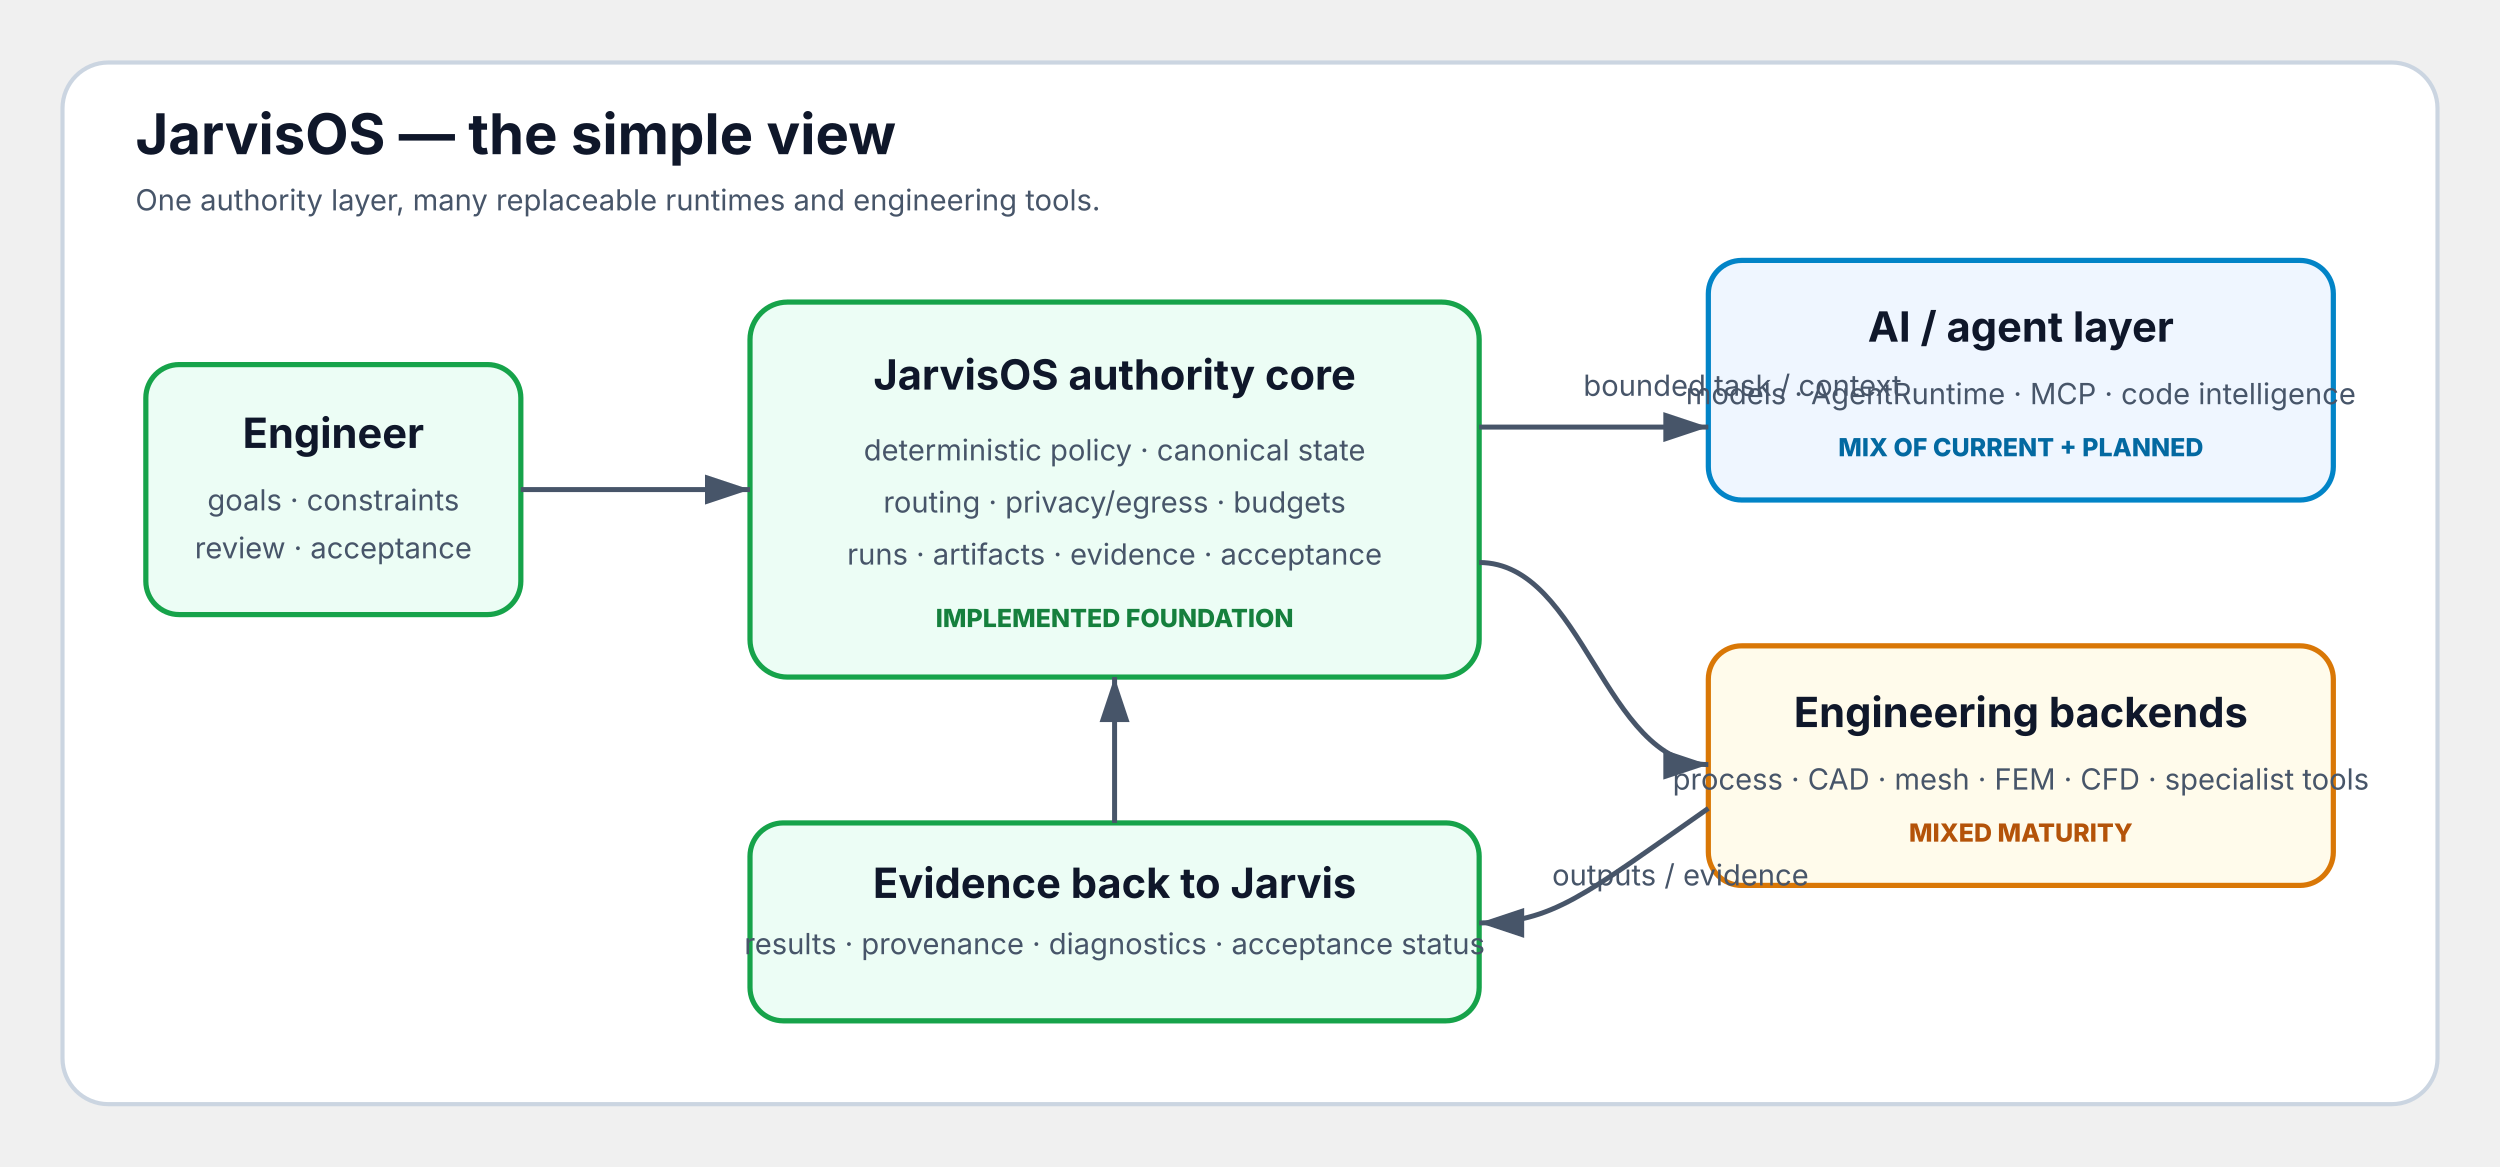
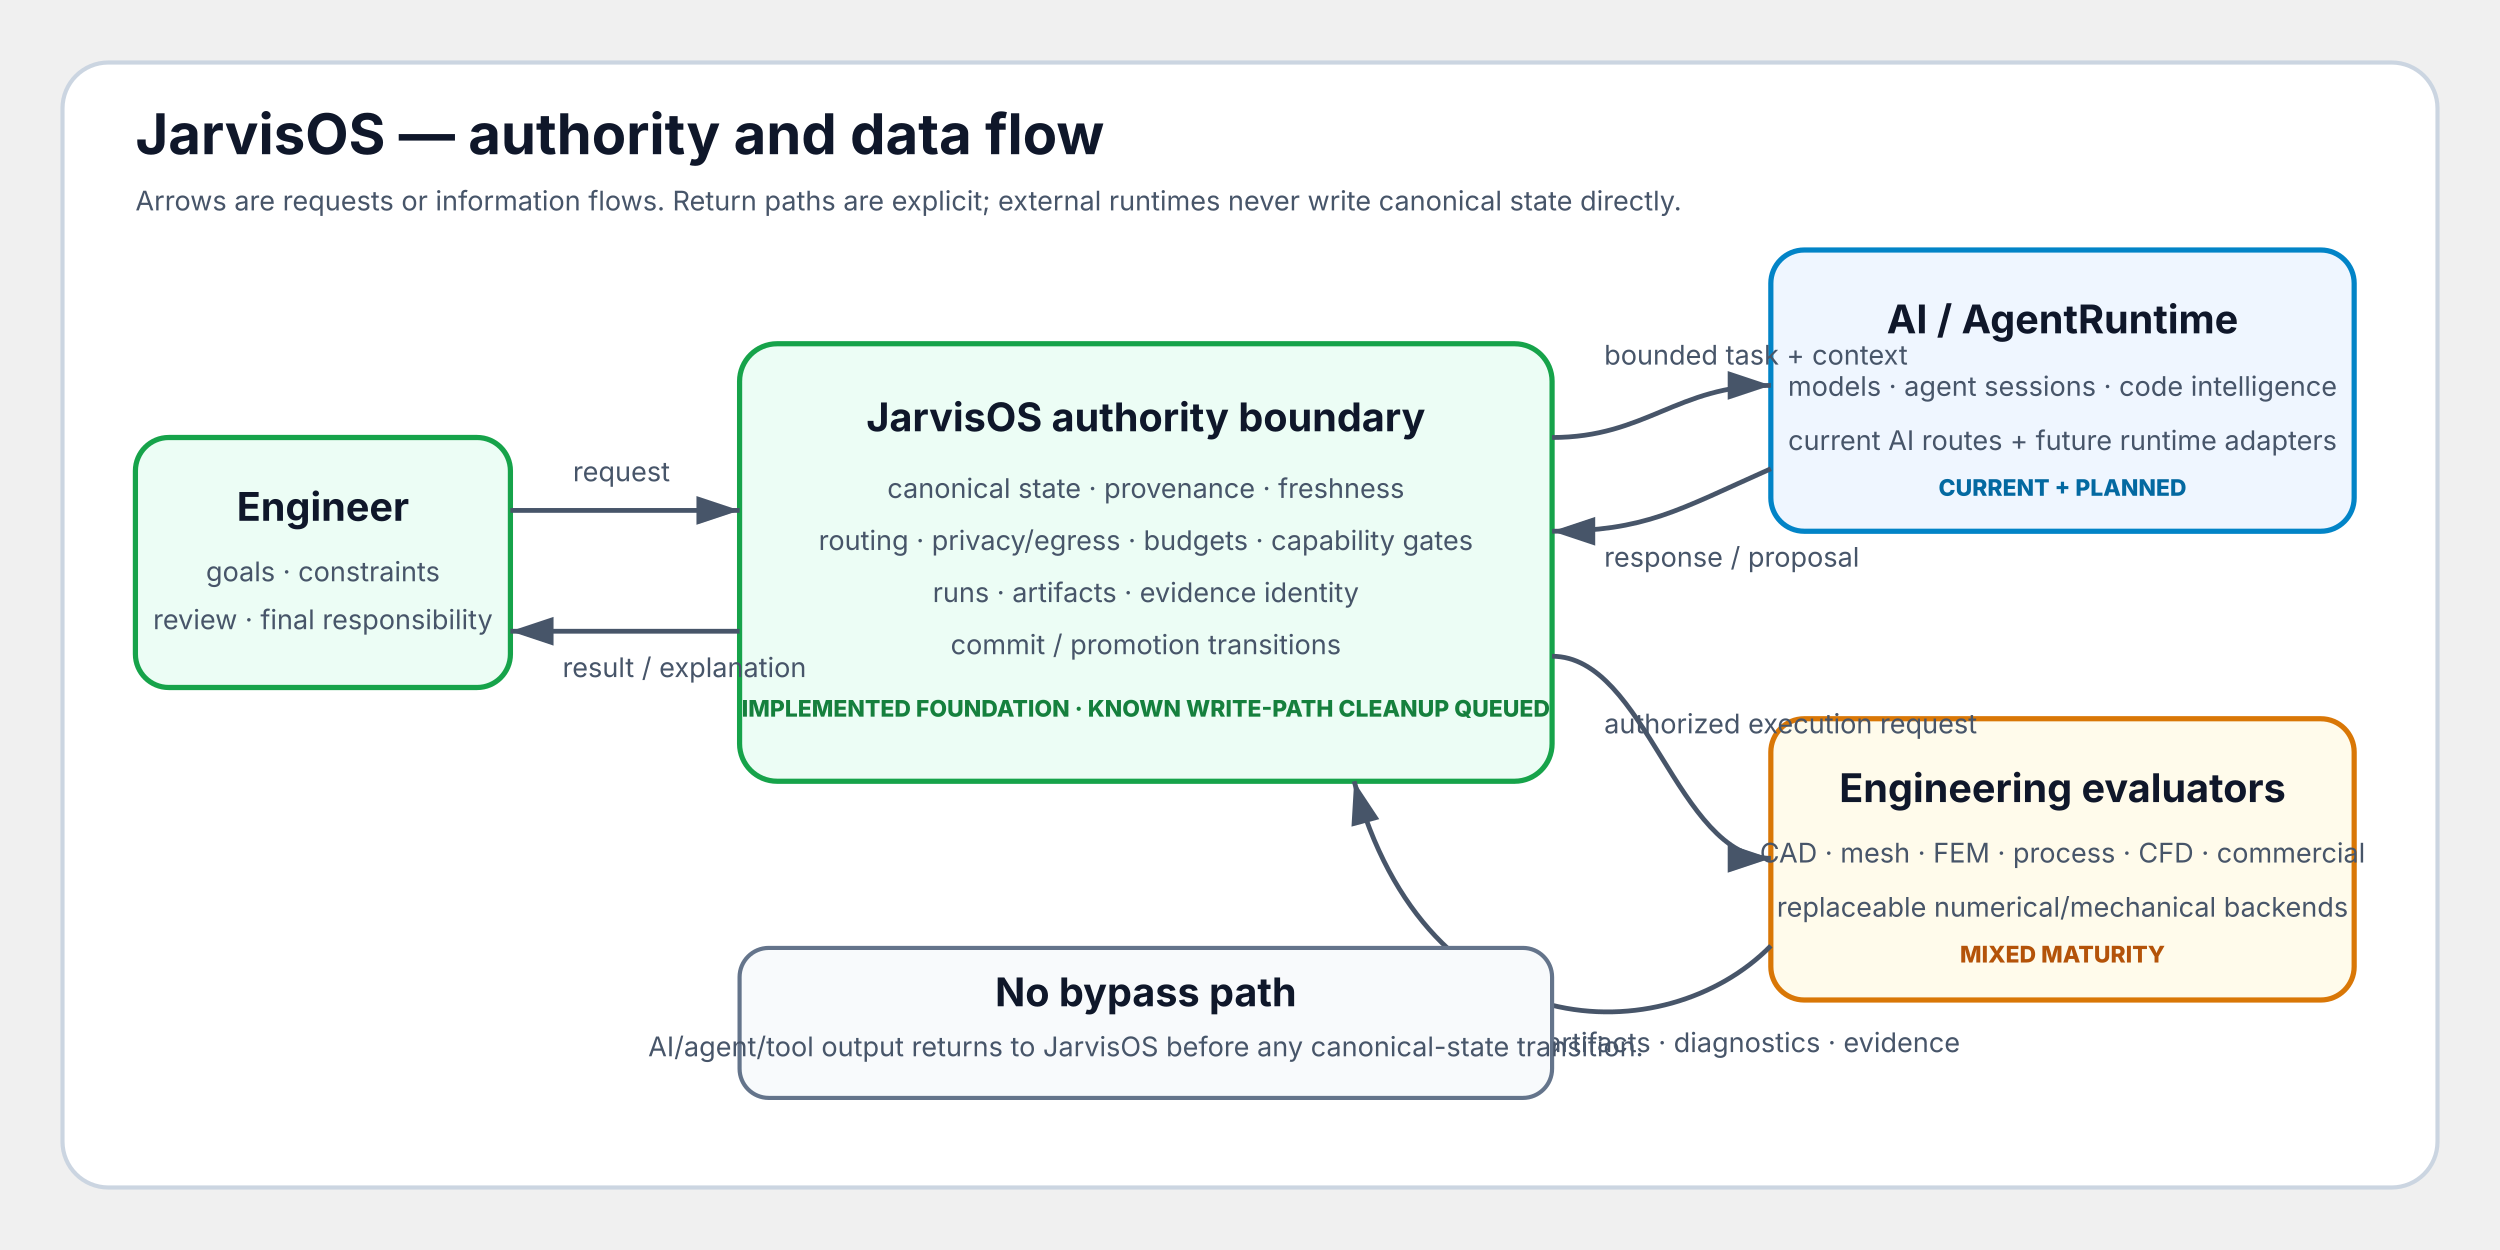
- <svg xmlns="http://www.w3.org/2000/svg" width="1200" height="560" viewBox="0 0 1200 560" role="img" aria-labelledby="title desc">
+ <svg xmlns="http://www.w3.org/2000/svg" width="1200" height="600" viewBox="0 0 1200 600" role="img" aria-labelledby="title desc">
  <defs>
    <marker id="arrow" markerWidth="10" markerHeight="10" refX="9" refY="3" orient="auto">
      <path d="M0,0 L0,6 L9,3 z" fill="#475569" />
    </marker>
-     <style>
-       .frame{fill:#fff;stroke:#cbd5e1;stroke-width:2}.implemented{fill:#ecfdf5;stroke:#16a34a;stroke-width:2.5}.partial{fill:#fffbeb;stroke:#d97706;stroke-width:2.5}.planned{fill:#eff6ff;stroke:#0284c7;stroke-width:2.5}.optional{fill:#f8fafc;stroke:#64748b;stroke-width:2}.title{font-family:system-ui,-apple-system,"Segoe UI",sans-serif;fill:#0f172a;font-size:27px;font-weight:750}.boxTitle{font-family:system-ui,-apple-system,"Segoe UI",sans-serif;fill:#0f172a;font-size:20px;font-weight:700}.sub{font-family:system-ui,-apple-system,"Segoe UI",sans-serif;fill:#475569;font-size:14px}.tag{font-family:system-ui,-apple-system,"Segoe UI",sans-serif;font-size:12px;font-weight:800}.line{stroke:#475569;stroke-width:2.4;fill:none;marker-end:url(#arrow)}
-     </style>
+     <style>.frame{fill:#fff;stroke:#cbd5e1;stroke-width:2}.implemented{fill:#ecfdf5;stroke:#16a34a;stroke-width:2.5}.partial{fill:#fffbeb;stroke:#d97706;stroke-width:2.5}.planned{fill:#eff6ff;stroke:#0284c7;stroke-width:2.5}.optional{fill:#f8fafc;stroke:#64748b;stroke-width:2}.title{font-family:system-ui,-apple-system,"Segoe UI",sans-serif;fill:#0f172a;font-size:27px;font-weight:750}.boxTitle{font-family:system-ui,-apple-system,"Segoe UI",sans-serif;fill:#0f172a;font-size:19px;font-weight:700}.sub{font-family:system-ui,-apple-system,"Segoe UI",sans-serif;fill:#475569;font-size:13px}.tag{font-family:system-ui,-apple-system,"Segoe UI",sans-serif;font-size:11px;font-weight:800}.line{stroke:#475569;stroke-width:2.3;fill:none;marker-end:url(#arrow)}</style>
  </defs>
-   <rect x="30" y="30" width="1140" height="500" rx="22" class="frame" />
-   <text x="65" y="74" class="title">JarvisOS — the simple view</text>
-   <text x="65" y="101" class="sub">One authority layer, many replaceable runtimes and engineering tools.</text>
-   <rect x="70" y="175" width="180" height="120" rx="16" class="implemented" />
-   <text x="160" y="215" text-anchor="middle" class="boxTitle">Engineer</text>
-   <text x="160" y="245" text-anchor="middle" class="sub">goals · constraints</text>
-   <text x="160" y="268" text-anchor="middle" class="sub">review · acceptance</text>
-   <rect x="360" y="145" width="350" height="180" rx="18" class="implemented" />
-   <text x="535" y="187" text-anchor="middle" class="boxTitle">JarvisOS authority core</text>
-   <text x="535" y="221" text-anchor="middle" class="sub">deterministic policy · canonical state</text>
-   <text x="535" y="246" text-anchor="middle" class="sub">routing · privacy/egress · budgets</text>
-   <text x="535" y="271" text-anchor="middle" class="sub">runs · artifacts · evidence · acceptance</text>
-   <text x="535" y="301" text-anchor="middle" class="tag" fill="#15803d">IMPLEMENTED FOUNDATION</text>
-   <rect x="820" y="125" width="300" height="115" rx="16" class="planned" />
-   <text x="970" y="164" text-anchor="middle" class="boxTitle">AI / agent layer</text>
-   <text x="970" y="194" text-anchor="middle" class="sub">models · AgentRuntime · MCP · code intelligence</text>
-   <text x="970" y="219" text-anchor="middle" class="tag" fill="#0369a1">MIX OF CURRENT + PLANNED</text>
-   <rect x="820" y="310" width="300" height="115" rx="16" class="partial" />
-   <text x="970" y="349" text-anchor="middle" class="boxTitle">Engineering backends</text>
-   <text x="970" y="379" text-anchor="middle" class="sub">process · CAD · mesh · FEM · CFD · specialist tools</text>
-   <text x="970" y="404" text-anchor="middle" class="tag" fill="#b45309">MIXED MATURITY</text>
-   <rect x="360" y="395" width="350" height="95" rx="16" class="implemented" />
-   <text x="535" y="431" text-anchor="middle" class="boxTitle">Evidence back to Jarvis</text>
-   <text x="535" y="458" text-anchor="middle" class="sub">results · provenance · diagnostics · acceptance status</text>
-   <path d="M250 235 H360" class="line" />
-   <path d="M710 205 H820" class="line" />
-   <path d="M710 270 C760 270 770 367 820 367" class="line" />
-   <path d="M820 388 C760 430 745 443 710 443" class="line" />
-   <path d="M535 395 V325" class="line" />
-   <text x="760" y="190" class="sub">bounded task / context</text>
-   <text x="745" y="425" class="sub">outputs / evidence</text>
+   <rect x="30" y="30" width="1140" height="540" rx="22" class="frame" />
+   <text x="65" y="74" class="title">JarvisOS — authority and data flow</text>
+   <text x="65" y="101" class="sub">Arrows are requests or information flows. Return paths are explicit; external runtimes never write canonical state directly.</text>
+   <rect x="65" y="210" width="180" height="120" rx="16" class="implemented" />
+   <text x="155" y="250" text-anchor="middle" class="boxTitle">Engineer</text>
+   <text x="155" y="279" text-anchor="middle" class="sub">goals · constraints</text>
+   <text x="155" y="302" text-anchor="middle" class="sub">review · final responsibility</text>
+   <rect x="355" y="165" width="390" height="210" rx="18" class="implemented" />
+   <text x="550" y="207" text-anchor="middle" class="boxTitle">JarvisOS authority boundary</text>
+   <text x="550" y="239" text-anchor="middle" class="sub">canonical state · provenance · freshness</text>
+   <text x="550" y="264" text-anchor="middle" class="sub">routing · privacy/egress · budgets · capability gates</text>
+   <text x="550" y="289" text-anchor="middle" class="sub">runs · artifacts · evidence identity</text>
+   <text x="550" y="314" text-anchor="middle" class="sub">commit / promotion transitions</text>
+   <text x="550" y="344" text-anchor="middle" class="tag" fill="#15803d">IMPLEMENTED FOUNDATION · KNOWN WRITE-PATH CLEANUP QUEUED</text>
+   <rect x="850" y="120" width="280" height="135" rx="16" class="planned" />
+   <text x="990" y="160" text-anchor="middle" class="boxTitle">AI / AgentRuntime</text>
+   <text x="990" y="190" text-anchor="middle" class="sub">models · agent sessions · code intelligence</text>
+   <text x="990" y="216" text-anchor="middle" class="sub">current AI routes + future runtime adapters</text>
+   <text x="990" y="238" text-anchor="middle" class="tag" fill="#0369a1">CURRENT + PLANNED</text>
+   <rect x="850" y="345" width="280" height="135" rx="16" class="partial" />
+   <text x="990" y="385" text-anchor="middle" class="boxTitle">Engineering evaluators</text>
+   <text x="990" y="414" text-anchor="middle" class="sub">CAD · mesh · FEM · process · CFD · commercial</text>
+   <text x="990" y="440" text-anchor="middle" class="sub">replaceable numerical/mechanical backends</text>
+   <text x="990" y="462" text-anchor="middle" class="tag" fill="#b45309">MIXED MATURITY</text>
+   <path d="M245 245 H355" class="line" />
+   <text x="275" y="231" class="sub">request</text>
+   <path d="M355 303 H245" class="line" />
+   <text x="270" y="325" class="sub">result / explanation</text>
+   <path d="M745 210 C790 210 805 185 850 185" class="line" />
+   <text x="770" y="175" class="sub">bounded task + context</text>
+   <path d="M850 225 C805 245 790 255 745 255" class="line" />
+   <text x="770" y="272" class="sub">response / proposal</text>
+   <path d="M745 315 C790 315 805 412 850 412" class="line" />
+   <text x="770" y="352" class="sub">authorized execution request</text>
+   <path d="M850 454 C800 505 685 505 650 375" class="line" />
+   <text x="690" y="505" class="sub">results · artifacts · diagnostics · evidence</text>
+   <rect x="355" y="455" width="390" height="72" rx="14" class="optional" />
+   <text x="550" y="483" text-anchor="middle" class="boxTitle">No bypass path</text>
+   <text x="550" y="507" text-anchor="middle" class="sub">AI/agent/tool output returns to JarvisOS before any canonical-state transition.</text>
</svg>
